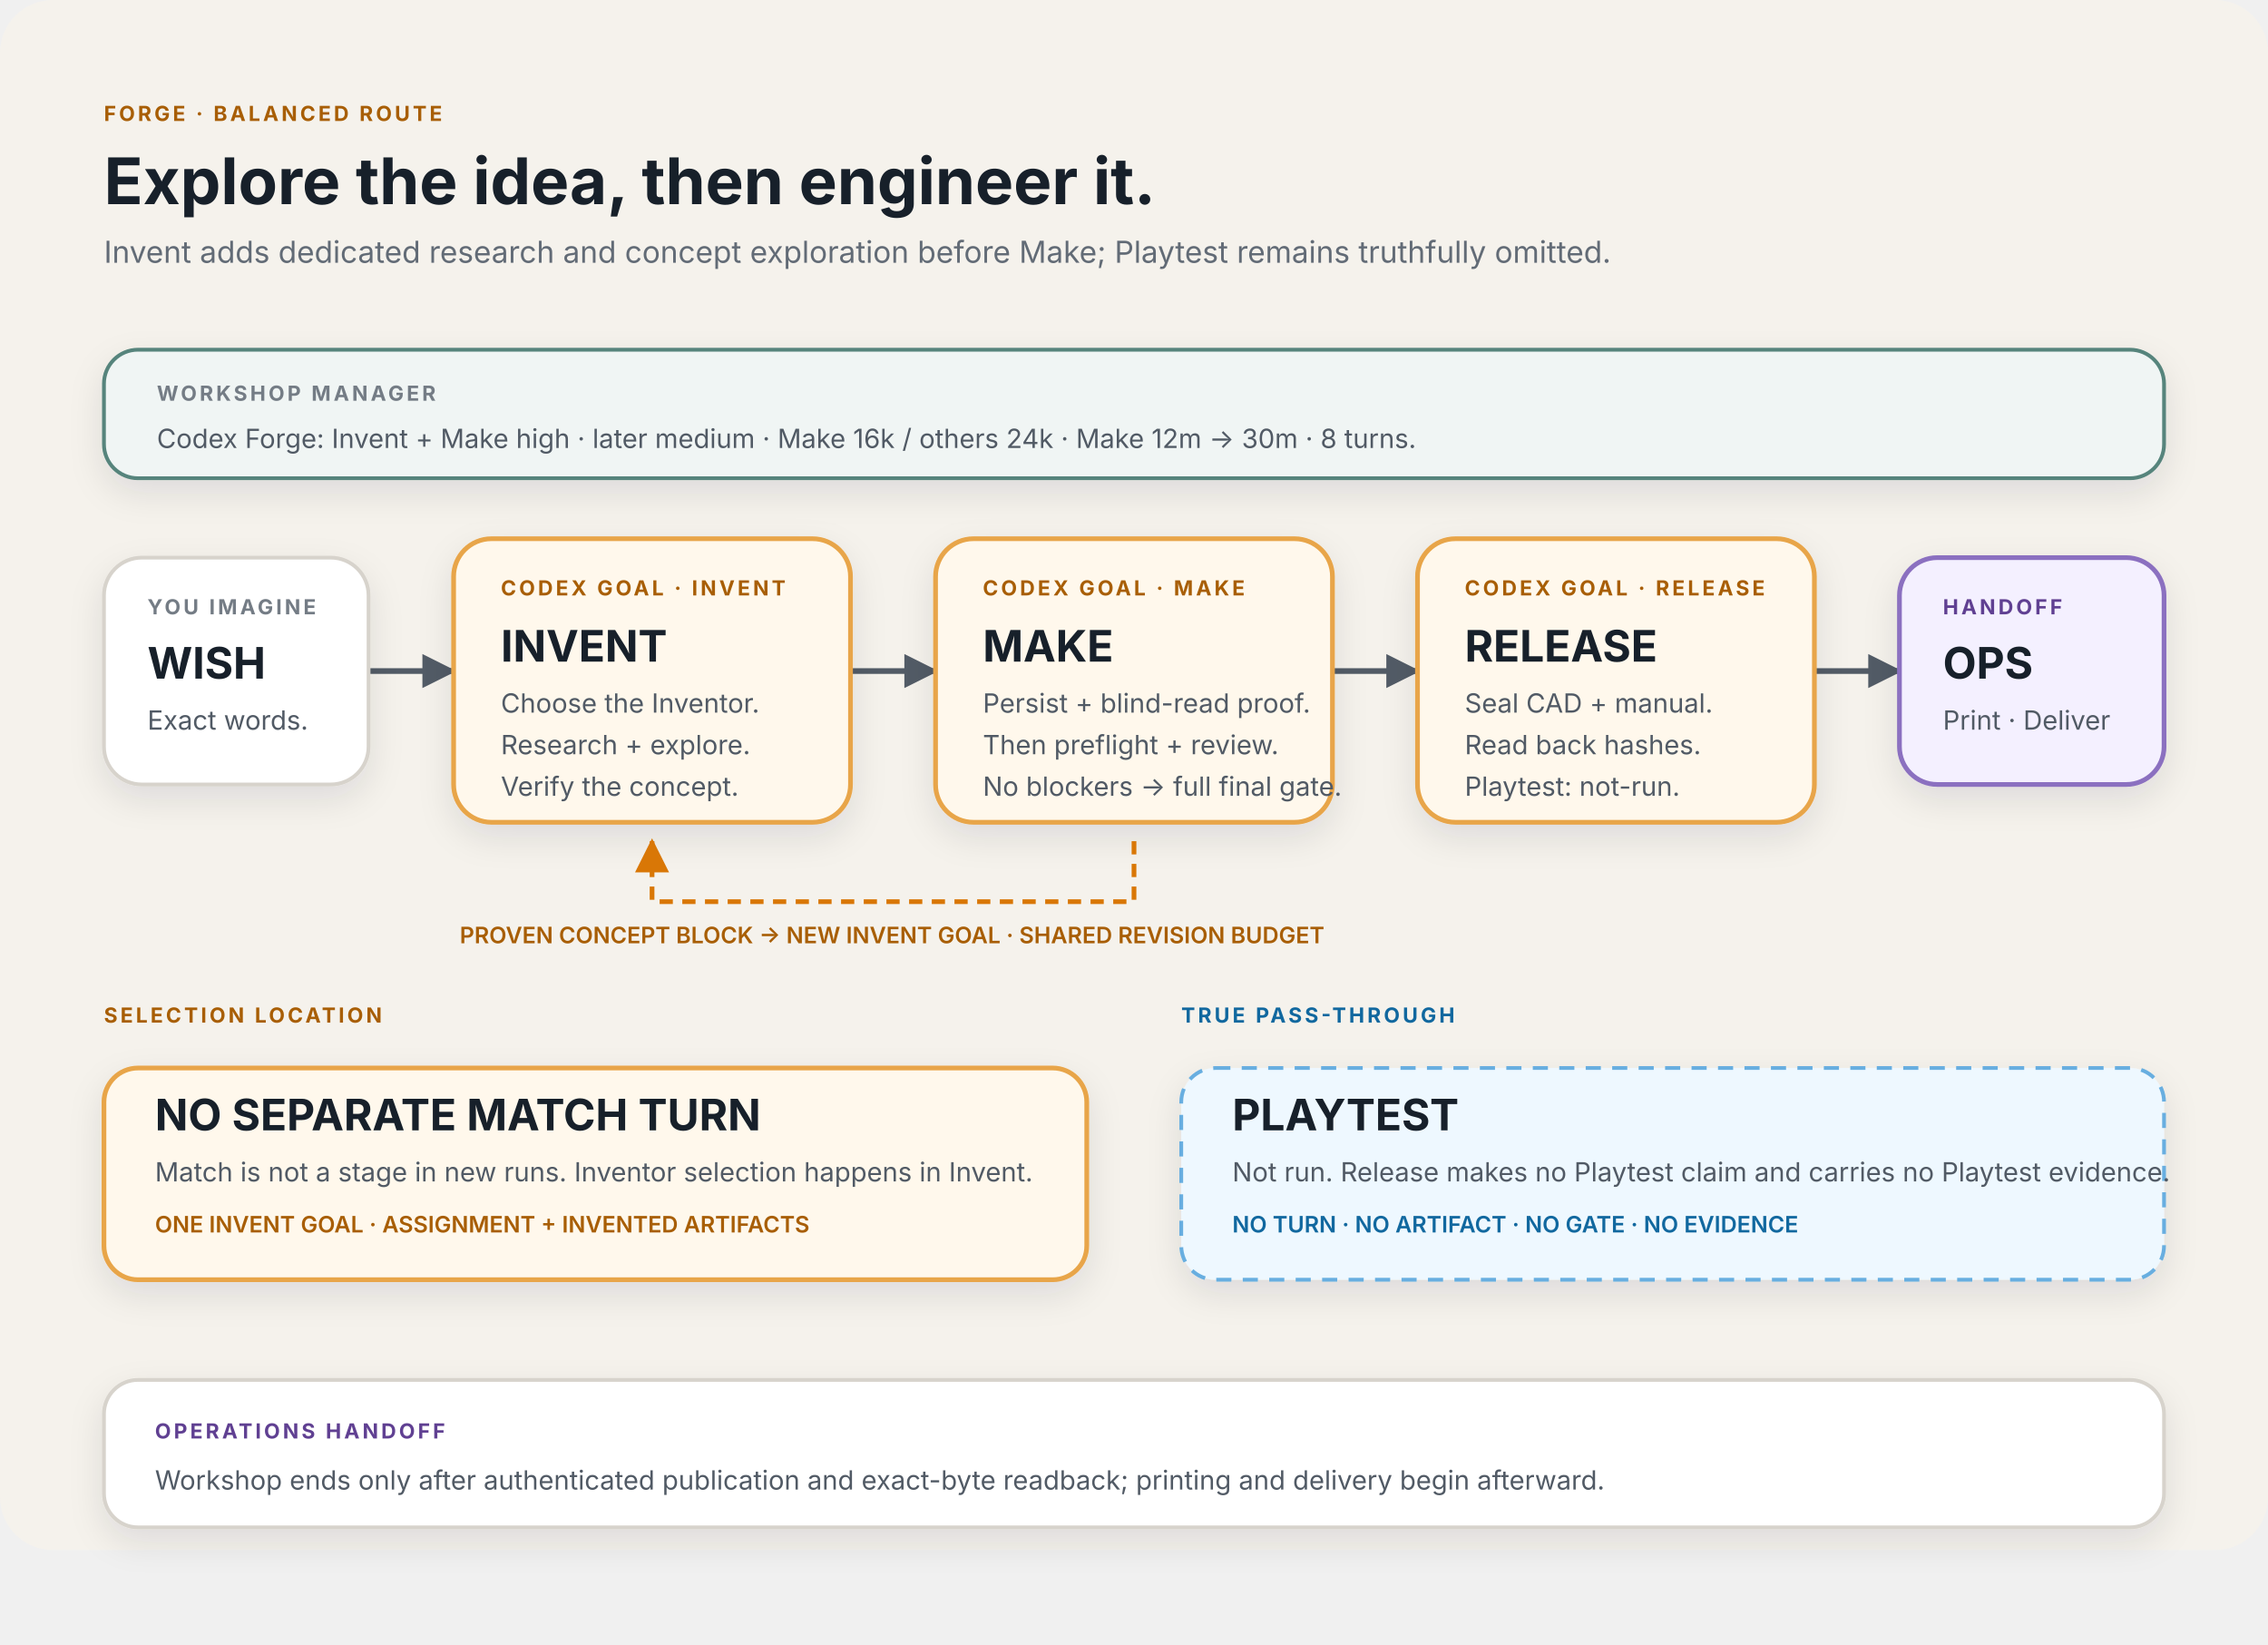
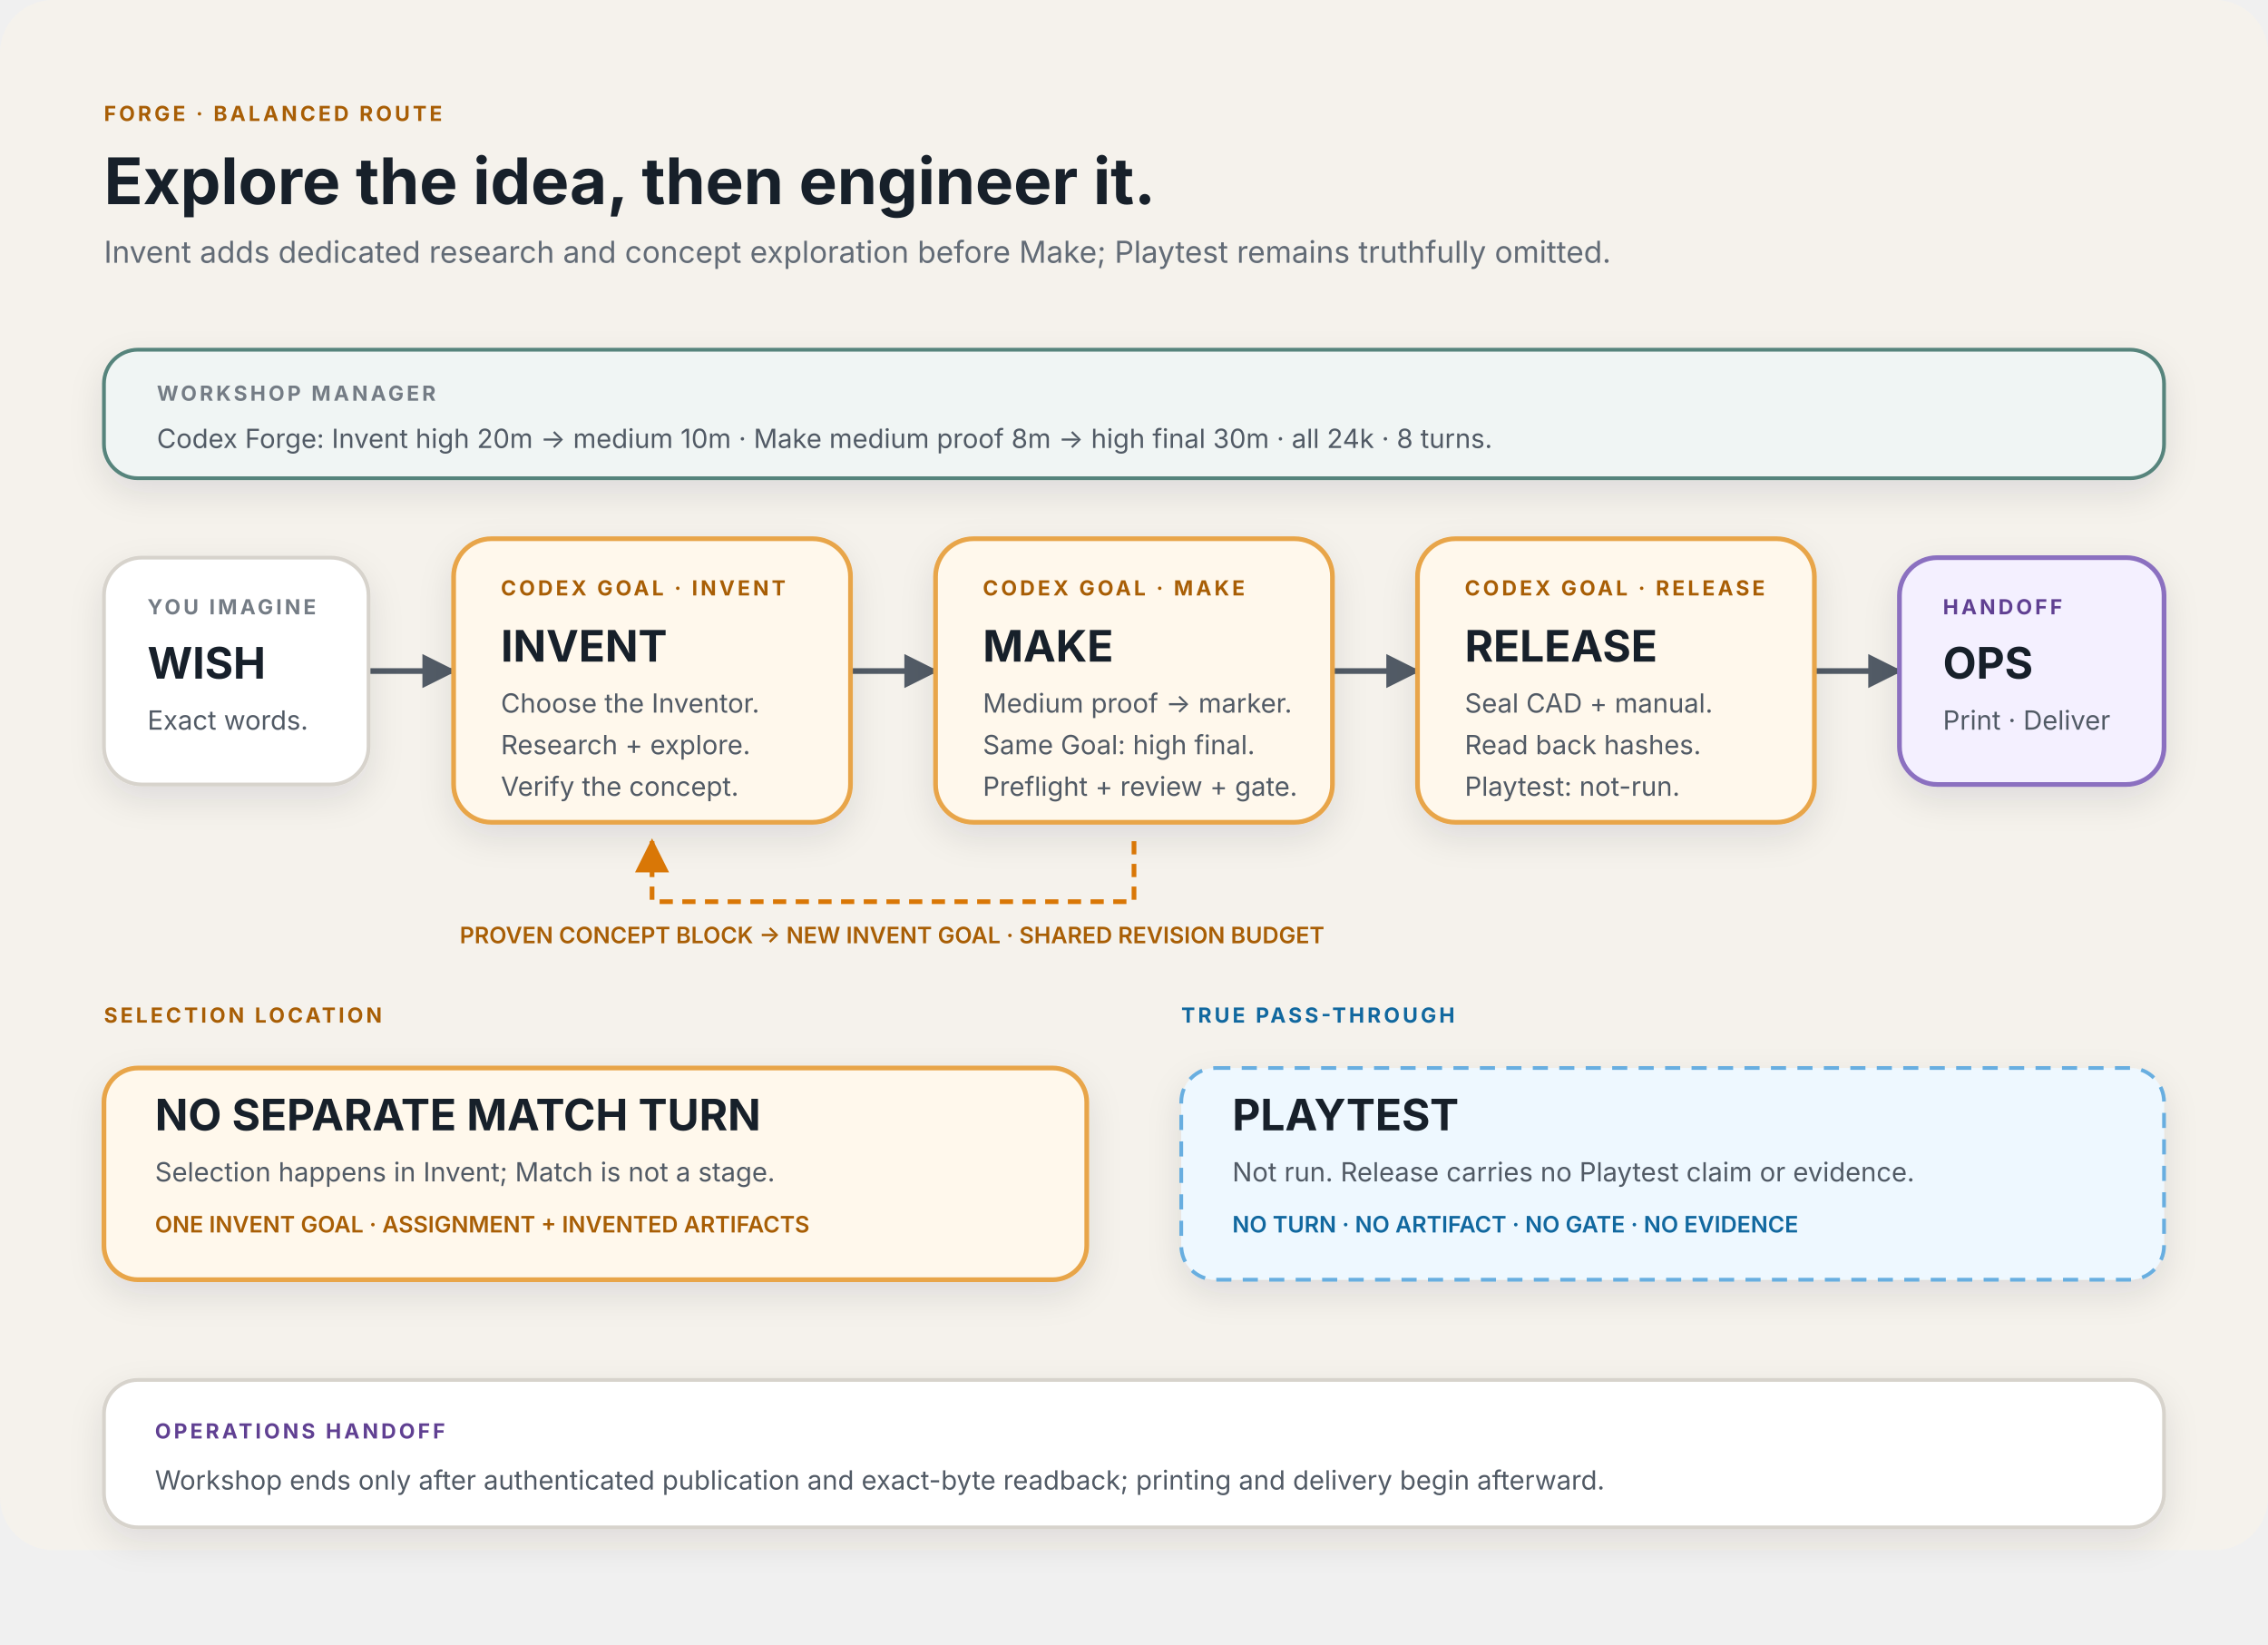
<svg xmlns="http://www.w3.org/2000/svg" viewBox="0 0 1200 870" role="img" aria-labelledby="title description">
  <defs>
    <filter id="shadow" x="-20%" y="-25%" width="140%" height="170%">
      <feDropShadow dx="0" dy="7" stdDeviation="9" flood-color="#17202a" flood-opacity="0.10" />
    </filter>
    <marker id="arrow" viewBox="0 0 12 12" markerWidth="18" markerHeight="18" refX="11" refY="6" orient="auto" markerUnits="userSpaceOnUse" overflow="visible">
      <polygon points="0,0 12,6 0,12" fill="#525b66" />
    </marker>
    <marker id="arrow-repair" viewBox="0 0 12 12" markerWidth="18" markerHeight="18" refX="11" refY="6" orient="auto" markerUnits="userSpaceOnUse" overflow="visible">
      <polygon points="0,0 12,6 0,12" fill="#d97706" />
    </marker>
    <style>
      .title { font: 700 34px -apple-system, BlinkMacSystemFont, "Segoe UI", sans-serif; fill: #17202a; }
      .subtitle { font: 400 16px -apple-system, BlinkMacSystemFont, "Segoe UI", sans-serif; fill: #626b76; }
      .eyebrow { font: 700 11px -apple-system, BlinkMacSystemFont, "Segoe UI", sans-serif; letter-spacing: 1.5px; fill: #747c85; }
      .heading { font: 700 23px -apple-system, BlinkMacSystemFont, "Segoe UI", sans-serif; fill: #17202a; }
      .body { font: 400 14px -apple-system, BlinkMacSystemFont, "Segoe UI", sans-serif; fill: #515a65; }
      .small { font: 600 12px -apple-system, BlinkMacSystemFont, "Segoe UI", sans-serif; fill: #626b76; }
      .route { fill: none; stroke: #525b66; stroke-width: 3; marker-end: url(#arrow); }
      .repair { fill: none; stroke: #d97706; stroke-width: 2.5; stroke-dasharray: 7 5; marker-end: url(#arrow-repair); }
      .node { fill: #ffffff; stroke: #d7d3cc; stroke-width: 2; }
      .manager { fill: #f0f5f4; stroke: #56847c; stroke-width: 2; }
      .active { fill: #fff8ec; stroke: #e8a548; stroke-width: 2.5; }
      .skip { fill: #eef8ff; stroke: #67aee0; stroke-width: 2; stroke-dasharray: 8 6; }
      .ops { fill: #f4f0ff; stroke: #8b6fc0; stroke-width: 2.5; }
      .orange { fill: #a85e05; }
      .blue { fill: #11689f; }
      .purple { fill: #604092; }
    </style>
  </defs>
  <rect width="1200" height="820" rx="28" fill="#f5f2ec" />
  <text x="55" y="64" class="eyebrow orange">FORGE · BALANCED ROUTE</text>
  <text x="55" y="108" class="title">Explore the idea, then engineer it.</text>
  <text x="55" y="139" class="subtitle">Invent adds dedicated research and concept exploration before Make; Playtest remains truthfully omitted.</text>
  <g filter="url(#shadow)">
    <rect x="55" y="185" width="1090" height="68" rx="18" class="manager" />
  </g>
  <text x="83" y="212" class="eyebrow" fill="#376b61">WORKSHOP MANAGER</text>
-   <text x="83" y="237" class="body">Codex Forge: Invent + Make high · later medium · Make 16k / others 24k · Make 12m → 30m · 8 turns.</text>
+   <text x="83" y="237" class="body">Codex Forge: Invent high 20m → medium 10m · Make medium proof 8m → high final 30m · all 24k · 8 turns.</text>
  <path class="route" d="M 195 355 H 240" />
  <path class="route" d="M 450 355 H 495" />
  <path class="route" d="M 705 355 H 750" />
  <path class="route" d="M 960 355 H 1005" />
  <g filter="url(#shadow)">
    <rect x="55" y="295" width="140" height="120" rx="20" class="node" />
  </g>
  <text x="78" y="325" class="eyebrow">YOU IMAGINE</text>
  <text x="78" y="359" class="heading">WISH</text>
  <text x="78" y="386" class="body">Exact words.</text>
  <g filter="url(#shadow)">
    <rect x="240" y="285" width="210" height="150" rx="20" class="active" />
  </g>
  <text x="265" y="315" class="eyebrow orange">CODEX GOAL · INVENT</text>
  <text x="265" y="350" class="heading">INVENT</text>
  <text x="265" y="377" class="body">Choose the Inventor.</text>
  <text x="265" y="399" class="body">Research + explore.</text>
  <text x="265" y="421" class="body">Verify the concept.</text>
  <g filter="url(#shadow)">
    <rect x="495" y="285" width="210" height="150" rx="20" class="active" />
  </g>
  <text x="520" y="315" class="eyebrow orange">CODEX GOAL · MAKE</text>
  <text x="520" y="350" class="heading">MAKE</text>
-   <text x="520" y="377" class="body">Persist + blind-read proof.</text>
-   <text x="520" y="399" class="body">Then preflight + review.</text>
-   <text x="520" y="421" class="body">No blockers → full final gate.</text>
+   <text x="520" y="377" class="body">Medium proof → marker.</text>
+   <text x="520" y="399" class="body">Same Goal: high final.</text>
+   <text x="520" y="421" class="body">Preflight + review + gate.</text>
  <g filter="url(#shadow)">
    <rect x="750" y="285" width="210" height="150" rx="20" class="active" />
  </g>
  <text x="775" y="315" class="eyebrow orange">CODEX GOAL · RELEASE</text>
  <text x="775" y="350" class="heading">RELEASE</text>
  <text x="775" y="377" class="body">Seal CAD + manual.</text>
  <text x="775" y="399" class="body">Read back hashes.</text>
  <text x="775" y="421" class="body">Playtest: not-run.</text>
  <g filter="url(#shadow)">
    <rect x="1005" y="295" width="140" height="120" rx="20" class="ops" />
  </g>
  <text x="1028" y="325" class="eyebrow purple">HANDOFF</text>
  <text x="1028" y="359" class="heading">OPS</text>
  <text x="1028" y="386" class="body">Print · Deliver</text>
  <path class="repair" d="M 600 445 V 477 H 345 V 445" />
  <text x="472" y="499" text-anchor="middle" class="small orange">PROVEN CONCEPT BLOCK → NEW INVENT GOAL · SHARED REVISION BUDGET</text>
  <text x="55" y="541" class="eyebrow orange">SELECTION LOCATION</text>
  <g filter="url(#shadow)">
    <rect x="55" y="565" width="520" height="112" rx="18" class="active" />
  </g>
  <text x="82" y="598" class="heading">NO SEPARATE MATCH TURN</text>
-   <text x="82" y="625" class="body">Match is not a stage in new runs. Inventor selection happens in Invent.</text>
+   <text x="82" y="625" class="body">Selection happens in Invent; Match is not a stage.</text>
  <text x="82" y="652" class="small orange">ONE INVENT GOAL · ASSIGNMENT + INVENTED ARTIFACTS</text>
  <text x="625" y="541" class="eyebrow blue">TRUE PASS-THROUGH</text>
  <g filter="url(#shadow)">
    <rect x="625" y="565" width="520" height="112" rx="18" class="skip" />
  </g>
  <text x="652" y="598" class="heading">PLAYTEST</text>
-   <text x="652" y="625" class="body">Not run. Release makes no Playtest claim and carries no Playtest evidence.</text>
+   <text x="652" y="625" class="body">Not run. Release carries no Playtest claim or evidence.</text>
  <text x="652" y="652" class="small blue">NO TURN · NO ARTIFACT · NO GATE · NO EVIDENCE</text>
  <g filter="url(#shadow)">
    <rect x="55" y="730" width="1090" height="78" rx="18" fill="#ffffff" stroke="#d7d3cc" stroke-width="2" />
  </g>
  <text x="82" y="761" class="eyebrow purple">OPERATIONS HANDOFF</text>
  <text x="82" y="788" class="body">Workshop ends only after authenticated publication and exact-byte readback; printing and delivery begin afterward.</text>
</svg>
